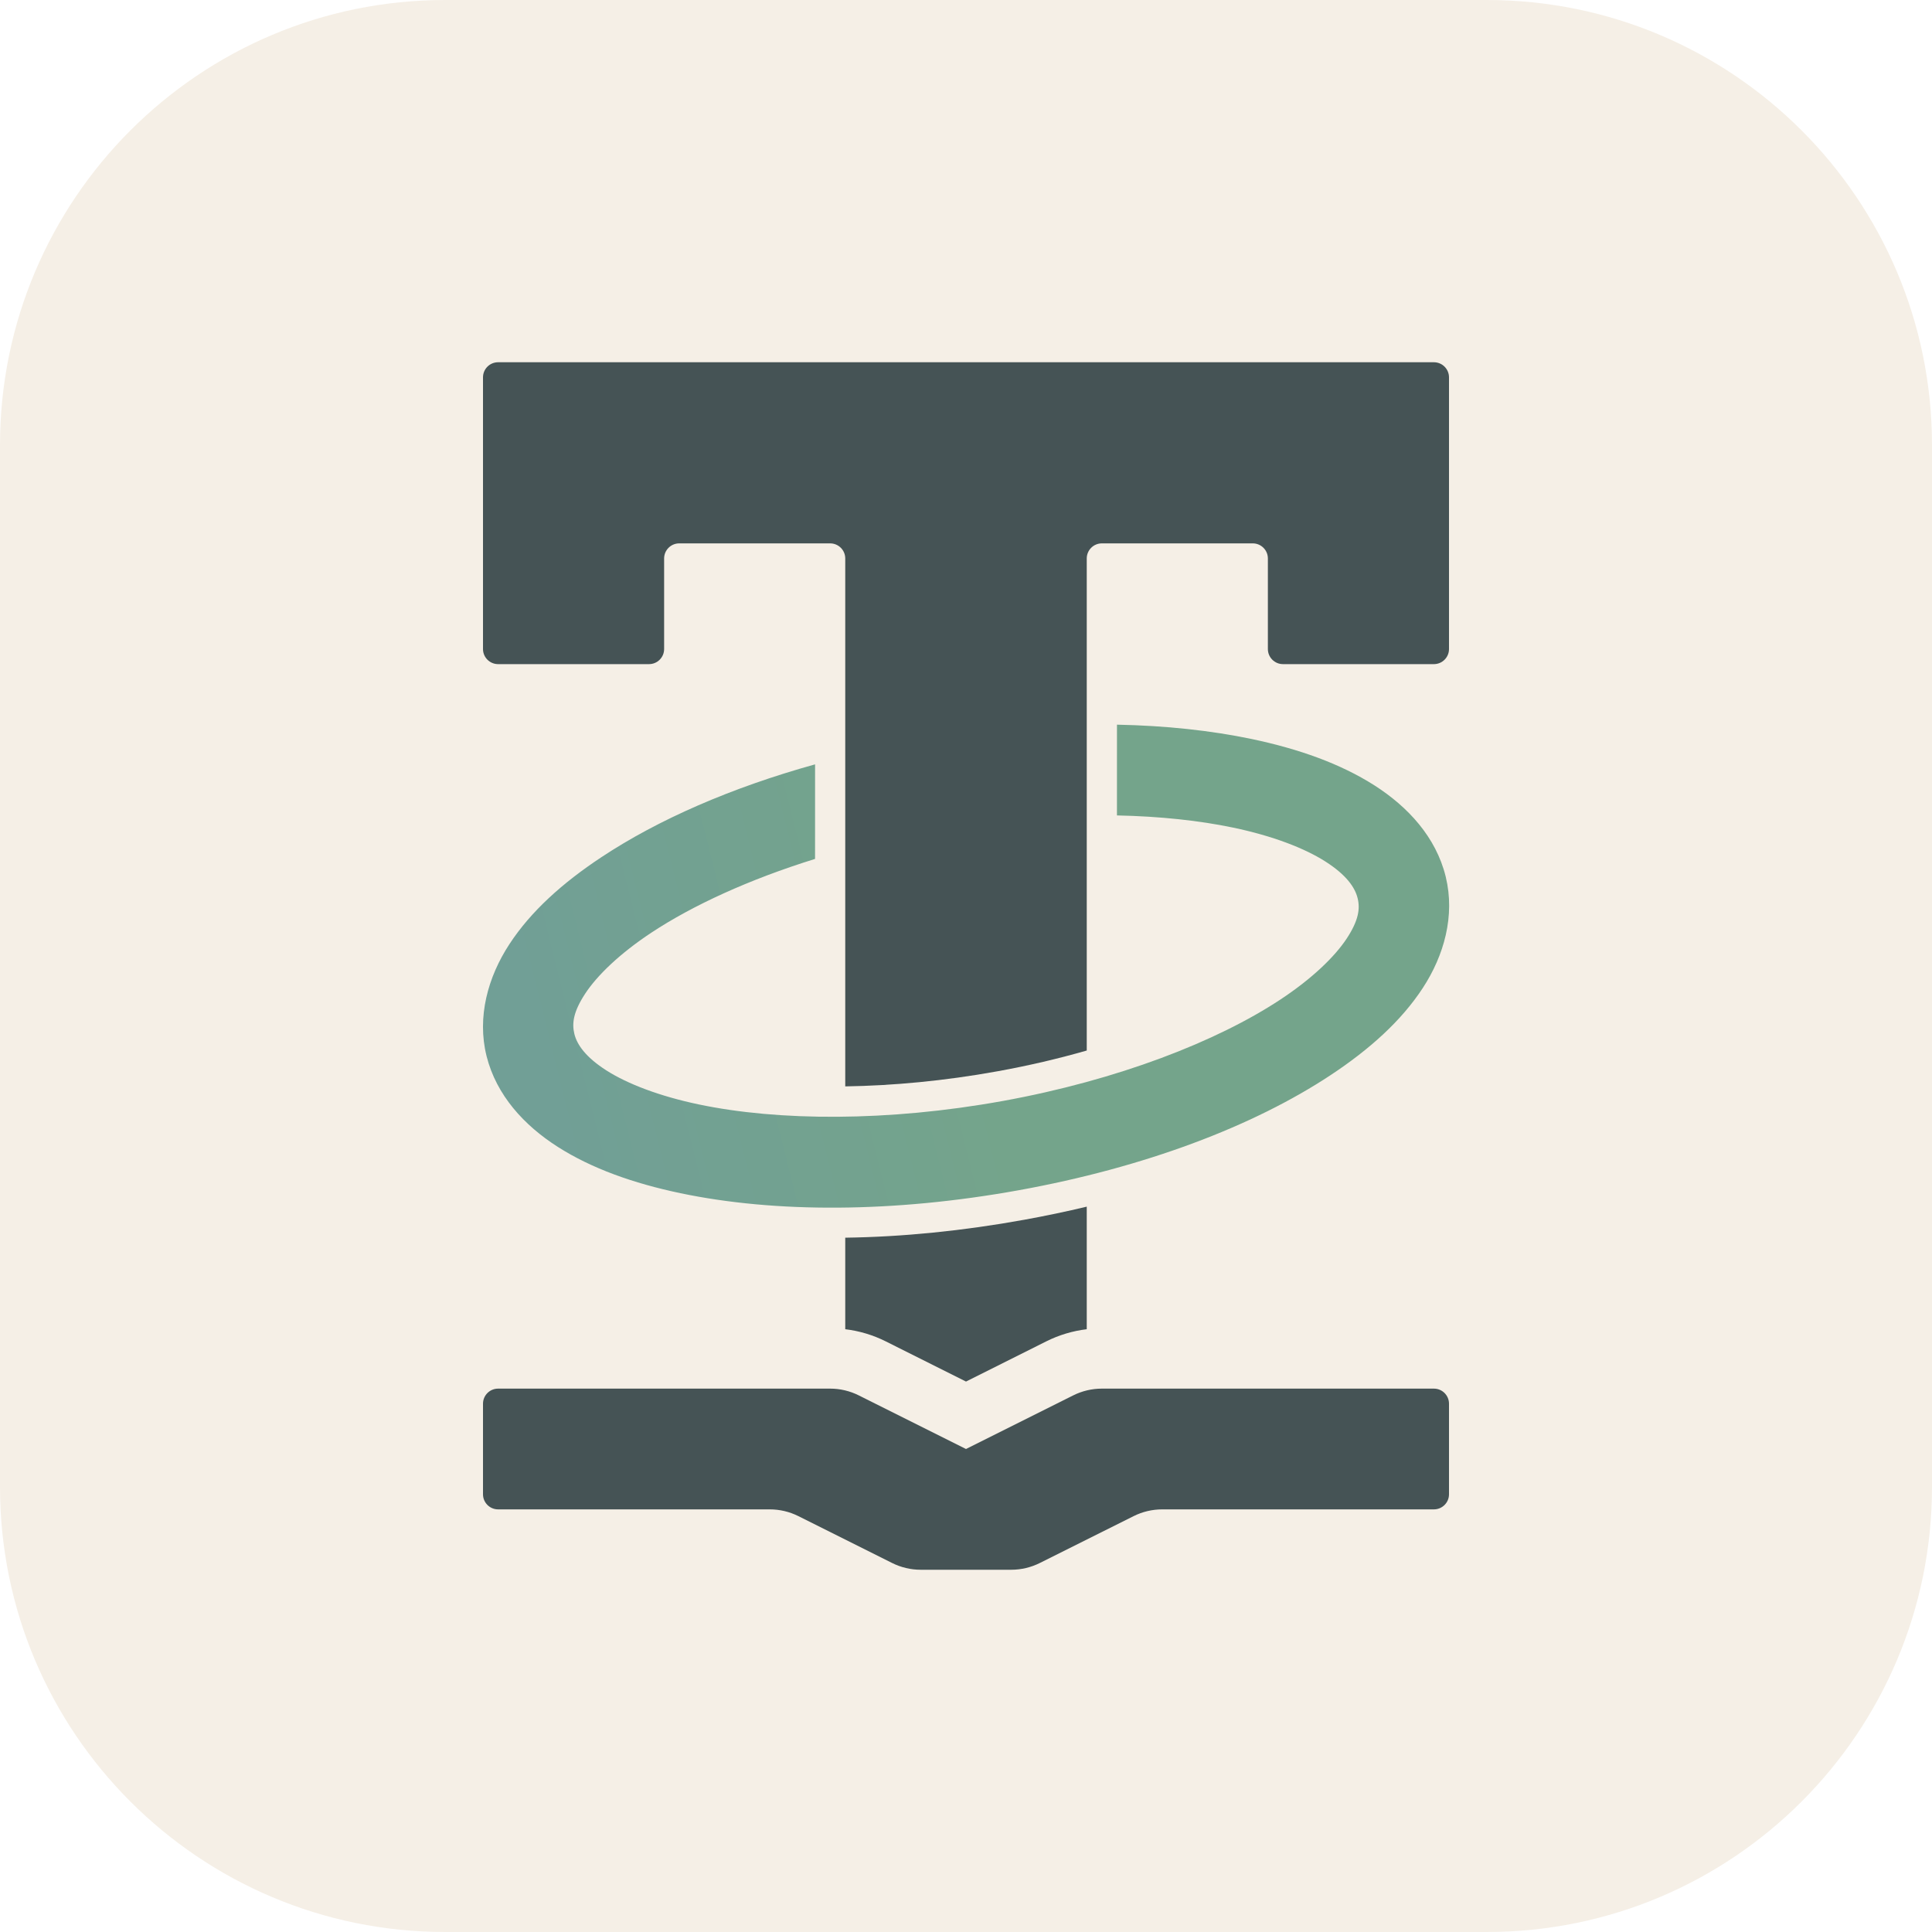
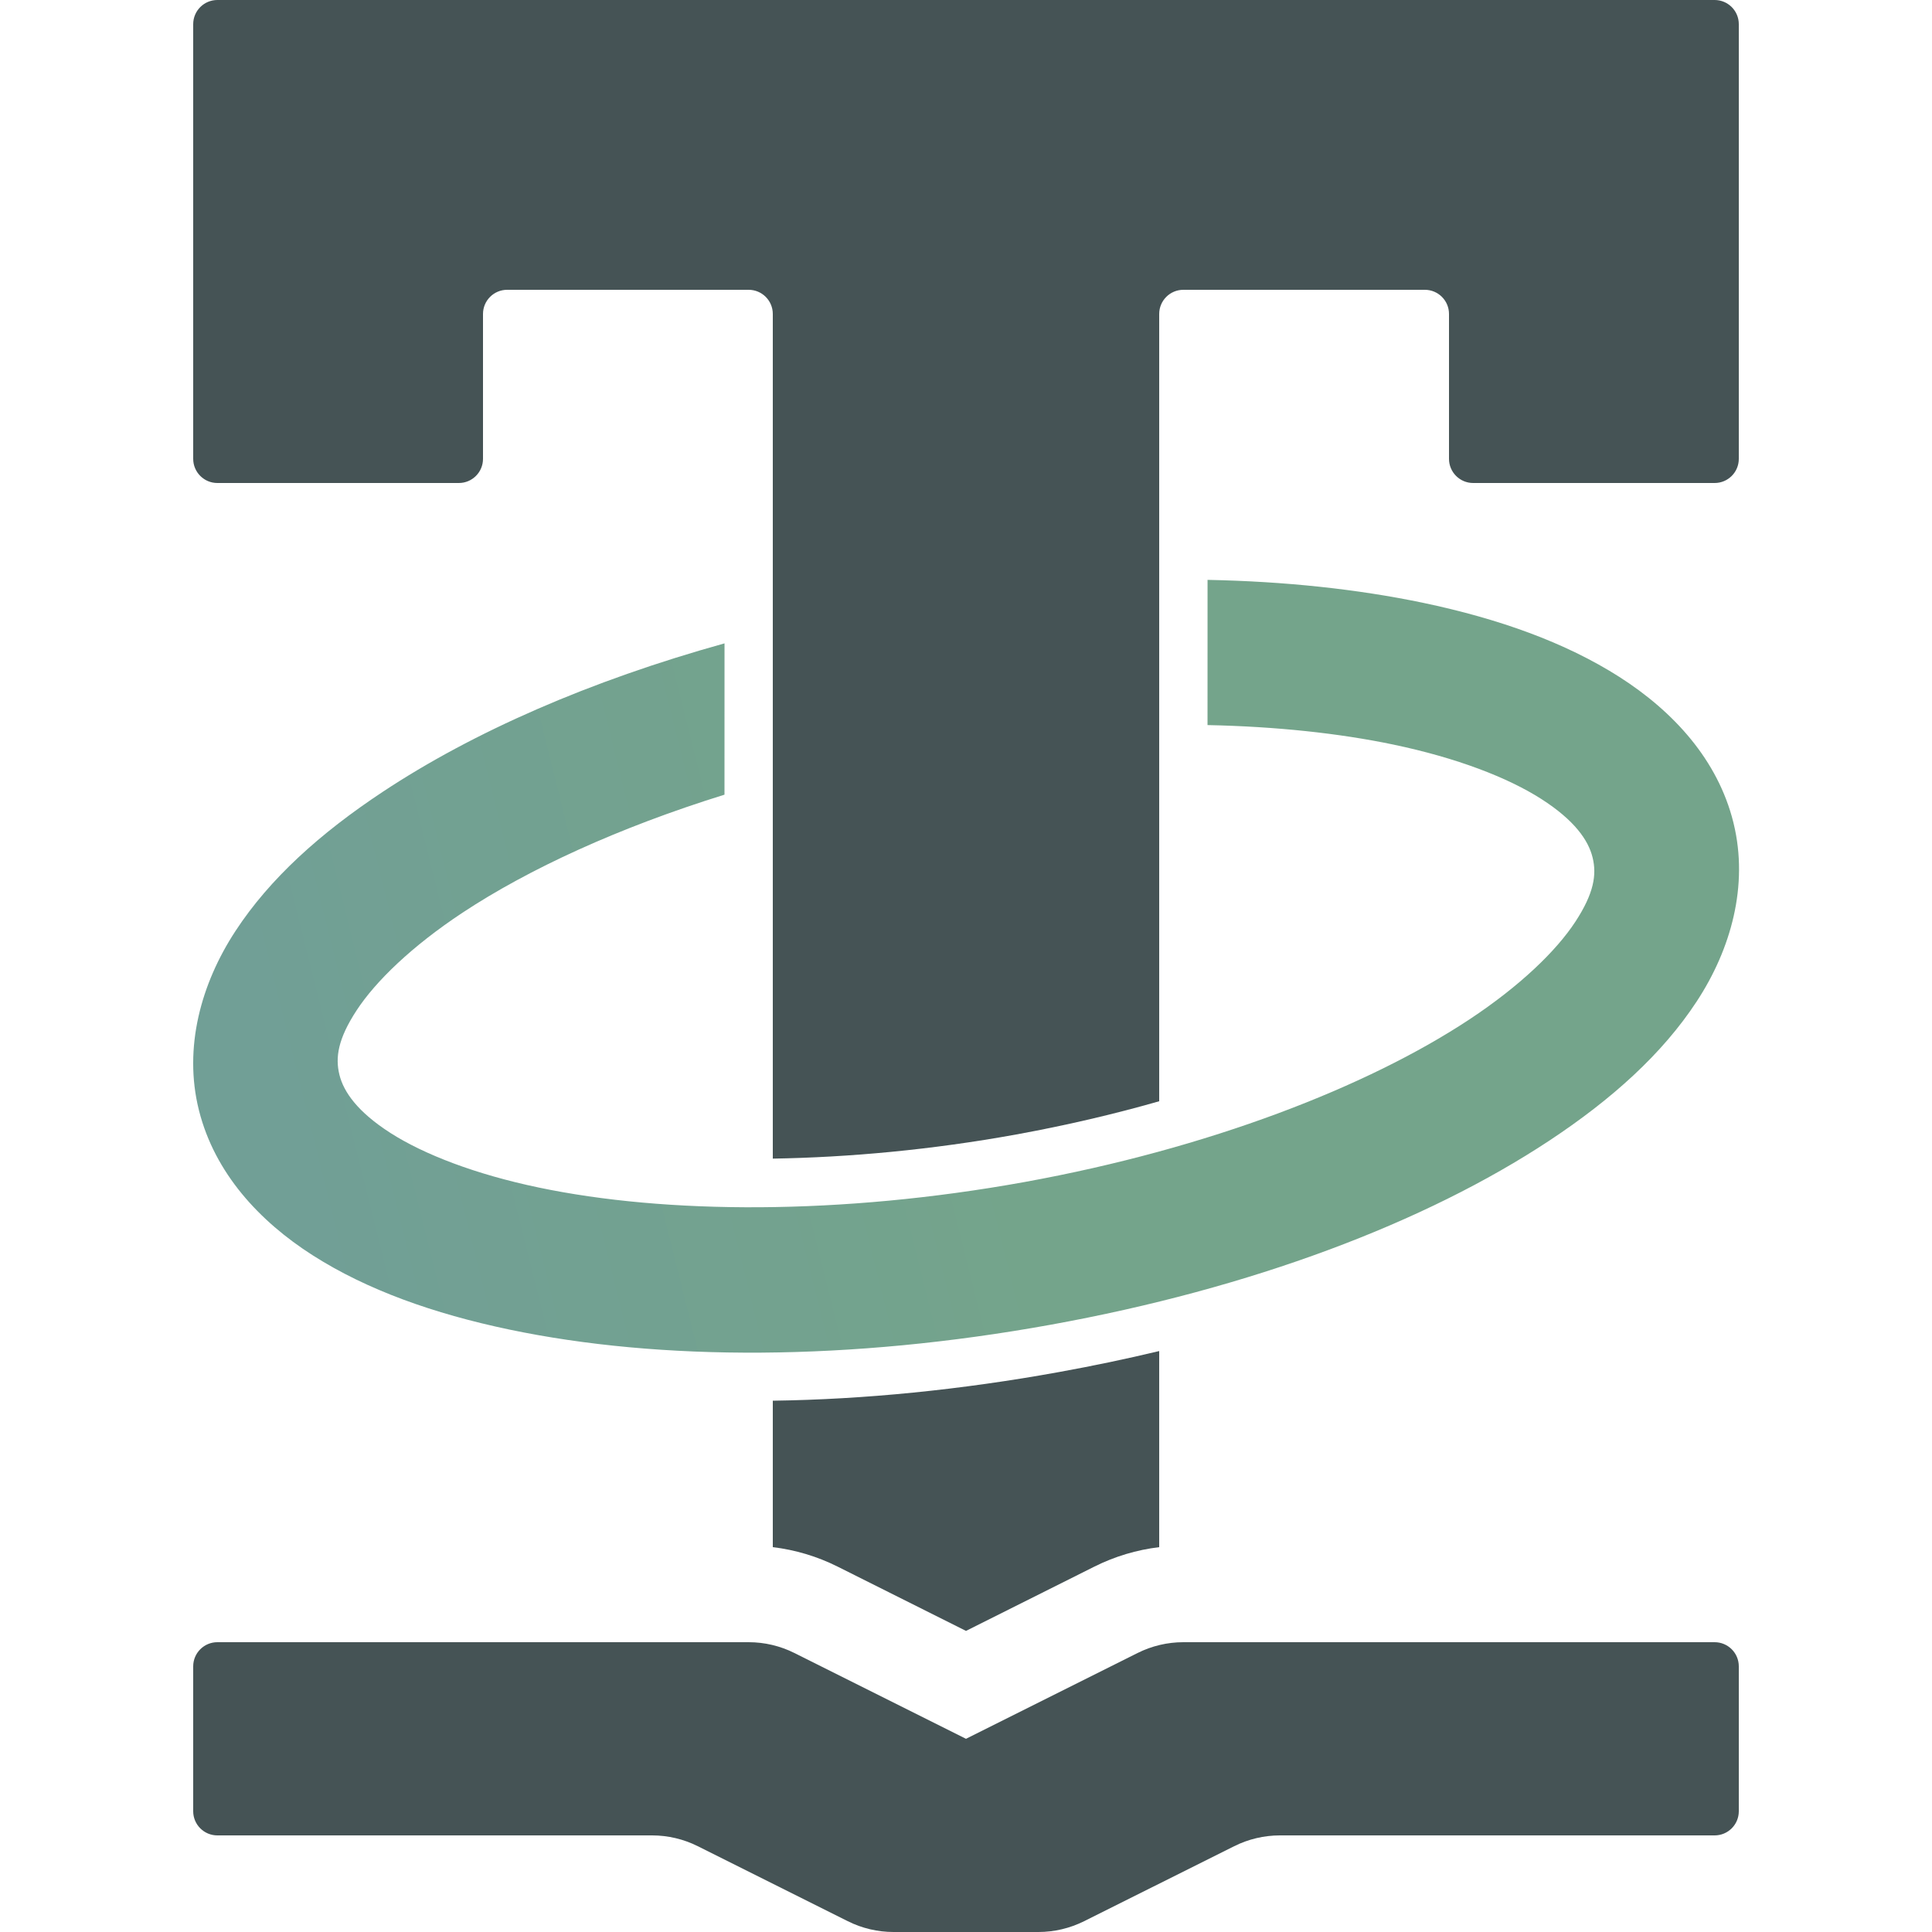
- <svg xmlns="http://www.w3.org/2000/svg" xmlns:ns1="http://sodipodi.sourceforge.net/DTD/sodipodi-0.0.dtd" xmlns:xlink="http://www.w3.org/1999/xlink" width="32" height="32" viewBox="0 0 32 32" version="1.1" id="typbase-icon">
+ <svg xmlns="http://www.w3.org/2000/svg" xmlns:ns1="http://sodipodi.sourceforge.net/DTD/sodipodi-0.0.dtd" xmlns:xlink="http://www.w3.org/1999/xlink" width="20" height="20" viewBox="0 0 20 20" version="1.1" id="typbase-icon">
  <ns1:namedview id="base" pagecolor="#0f0b07" bordercolor="#d9a55a" borderopacity="0.25" showgrid="true">
    <ns1:guide position="256,0" orientation="1,0" />
    <ns1:guide position="112,0" orientation="1,0" />
    <ns1:guide position="400,0" orientation="1,0" />
    <ns1:guide position="222,0" orientation="1,0" />
    <ns1:guide position="290,0" orientation="1,0" />
    <ns1:guide position="0,428" orientation="0,1" />
    <ns1:guide position="0,398" orientation="0,1" />
    <ns1:guide position="0,376" orientation="0,1" />
    <ns1:guide position="0,346" orientation="0,1" />
    <ns1:guide position="0,228" orientation="0,1" />
    <ns1:guide position="0,102" orientation="0,1" />
    <ns1:guide position="0,74" orientation="0,1" />
  </ns1:namedview>
  <defs id="defs22">
    <linearGradient id="linearGradient27" gradientUnits="userSpaceOnUse" x1="256" y1="84" x2="256" y2="420">
      <stop offset="0" stop-color="#f6eedb" id="stop23" style="stop-color:#c1a78e;stop-opacity:1;" />
      <stop offset="1" stop-color="#e0d0ae" id="stop24" />
    </linearGradient>
    <linearGradient id="grad-bg" x1="0" y1="0" x2="0" y2="1">
      <stop offset="0" stop-color="#342a20" id="stop1" />
      <stop offset=".5" stop-color="#251d14" id="stop2" />
      <stop offset="1" stop-color="#171209" id="stop3" />
    </linearGradient>
    <radialGradient id="grad-glow">
      <stop offset="0" stop-color="#d9a55a" stop-opacity=".13" id="stop4" />
      <stop offset=".55" stop-color="#d9a55a" stop-opacity=".05" id="stop5" />
      <stop offset="1" stop-color="#d9a55a" stop-opacity="0" id="stop6" />
    </radialGradient>
    <linearGradient id="grad-cream" gradientUnits="userSpaceOnUse" x1="256" y1="84" x2="256" y2="420">
      <stop offset="0" stop-color="#f6eedb" id="stop7" />
      <stop offset="1" stop-color="#e0d0ae" id="stop8" />
    </linearGradient>
    <linearGradient id="grad-brass" gradientUnits="userSpaceOnUse" x1="74" y1="284" x2="438" y2="284">
      <stop offset="0" stop-color="#e9bd77" id="stop9" style="stop-color:#719f96;stop-opacity:1;" />
      <stop offset="0.5" stop-color="#d9a24e" id="stop10" style="stop-color:#74a48b;stop-opacity:1;" />
    </linearGradient>
    <linearGradient id="grad-plinth" gradientUnits="userSpaceOnUse" x1="132" y1="410" x2="380" y2="438" gradientTransform="matrix(1.032258,0,0,0.953036,-8.258064,25.25525)">
      <stop offset="0" stop-color="#e9bd77" id="stop12" style="stop-color:#719f96;stop-opacity:1;" />
      <stop offset="0.55" stop-color="#d9a24e" id="stop13" style="stop-color:#74a48b;stop-opacity:1;" />
    </linearGradient>
    <radialGradient id="grad-node" cx="0.38" cy="0.32" r="0.8">
      <stop offset="0" stop-color="#fff7e2" id="stop15" />
      <stop offset=".45" stop-color="#fcd34d" id="stop16" />
      <stop offset=".8" stop-color="#f0a63a" id="stop17" />
      <stop offset="1" stop-color="#c87f1f" id="stop18" />
    </radialGradient>
    <radialGradient id="grad-node-glow">
      <stop offset="0" stop-color="#f0b04a" stop-opacity=".35" id="stop19" />
      <stop offset="1" stop-color="#f0b04a" stop-opacity="0" id="stop20" />
    </radialGradient>
    <radialGradient id="grad-shadow" gradientTransform="matrix(2.46306,0,0,0.405999,0,-16)" cx="103.936" cy="1059.116" fx="103.936" fy="1059.116" r="73.892" gradientUnits="userSpaceOnUse">
      <stop offset="0" stop-color="#0d0803" stop-opacity=".28" id="stop21" />
      <stop offset="1" stop-color="#0d0803" stop-opacity="0" id="stop22" />
    </radialGradient>
    <linearGradient xlink:href="#grad-brass" id="linearGradient26" gradientUnits="userSpaceOnUse" x1="74" y1="284" x2="438" y2="284" gradientTransform="matrix(0.04026547,0.00121523,0.00121523,0.03480654,66.3117,-38.23838)" />
    <linearGradient id="grad-brass-5" gradientUnits="userSpaceOnUse" x1="74" y1="284" x2="438" y2="284">
      <stop offset="0" stop-color="#e9bd77" id="stop9-6" />
      <stop offset="0.5" stop-color="#d9a24e" id="stop10-2" style="stop-color:#e49b5d;stop-opacity:1;" />
    </linearGradient>
    <linearGradient id="grad-plinth-1" gradientUnits="userSpaceOnUse" x1="132" y1="410" x2="380" y2="438" gradientTransform="matrix(1.032258,0,0,0.953036,-8.258064,25.25525)">
      <stop offset="0" stop-color="#e9bd77" id="stop12-2" style="stop-color:#ebc06d;stop-opacity:1;" />
      <stop offset="0.55" stop-color="#d9a24e" id="stop13-7" style="stop-color:#e49b5d;stop-opacity:1;" />
    </linearGradient>
  </defs>
-   <g id="layer-background" style="display:inline">
-     <rect id="bg" x="0" y="0" width="32" height="32" rx="7.375" fill="url(#grad-bg)" style="fill:#f5efe6;fill-opacity:1;stroke-width:0.062" ry="7.375" />
-   </g>
-   <g id="layer-orbit" transform="rotate(-12,256,284)" style="display:inline">
+   <g id="layer-background" style="display:inline" transform="translate(-6,-6)" />
+   <g id="layer-orbit" transform="rotate(-12,224.4569,309.5431)" style="display:inline">
    <path id="outer-orbit-far" style="baseline-shift:baseline;display:inline;overflow:visible;opacity:1;vector-effect:none;fill:url(#linearGradient26);stroke-width:0.062;stroke-linecap:round;enable-background:accumulate;stop-color:#000000;stop-opacity:1" d="m 80.242,-31.433 -0.313,1.471 c 0.692,0.162 1.315,0.366 1.839,0.597 0.614,0.271 1.089,0.581 1.381,0.869 0.292,0.288 0.388,0.52 0.394,0.701 2e-6,3.7e-5 -2.6e-5,6.2e-5 -2.5e-5,8.3e-5 6.3e-5,0.002 1.67e-4,0.004 2.5e-4,0.006 0.005,0.179 -0.062,0.361 -0.313,0.61 -0.255,0.253 -0.696,0.53 -1.283,0.761 -1.175,0.462 -2.914,0.747 -4.853,0.689 -1.939,-0.059 -3.706,-0.448 -4.933,-0.99 -0.614,-0.271 -1.089,-0.582 -1.381,-0.869 -0.292,-0.288 -0.388,-0.52 -0.394,-0.701 -2e-6,-3.9e-5 2.7e-5,-6.3e-5 2.6e-5,-8.3e-5 a 0.75,0.75 0 0 0 -8.4e-5,-0.004 c -0.005,-0.18 0.061,-0.362 0.313,-0.612 0.255,-0.253 0.696,-0.53 1.283,-0.761 0.764,-0.3 1.766,-0.526 2.906,-0.631 l 0.326,-1.532 c -1.44,0.089 -2.733,0.355 -3.781,0.768 -0.719,0.283 -1.329,0.634 -1.79,1.092 -0.462,0.458 -0.779,1.069 -0.756,1.733 a 0.75,0.75 0 0 0 6.2e-5,2.5e-4 c 1.67e-4,0.003 1.67e-4,0.006 2.5e-4,0.009 0.026,0.661 0.368,1.244 0.841,1.709 0.475,0.467 1.096,0.849 1.828,1.173 1.464,0.647 3.385,1.053 5.494,1.117 2.108,0.064 4.009,-0.226 5.448,-0.792 0.719,-0.283 1.329,-0.634 1.79,-1.092 0.459,-0.455 0.775,-1.061 0.756,-1.721 -8.4e-5,-0.004 -2.5e-4,-0.008 -3.34e-4,-0.012 a 0.75,0.75 0 0 0 5.1e-5,-2.5e-4 c -0.023,-0.665 -0.366,-1.25 -0.841,-1.718 -0.475,-0.467 -1.096,-0.849 -1.828,-1.173 -0.633,-0.279 -1.351,-0.514 -2.132,-0.696 z" />
  </g>
-   <g id="layer-plinth" style="display:inline" />
-   <g id="layer-column" style="display:inline">
-     <path id="rule-top" style="fill:#455355;stroke-width:0.075" d="M 8.25 6 C 8.112 6 8 6.112 8 6.25 L 8 10.75 C 8 10.888 8.112 11 8.25 11 L 10.75 11 C 10.888 11 11 10.888 11 10.75 L 11 9.25 C 11 9.112 11.112 9 11.25 9 L 13.75 9 C 13.888 9 14 9.112 14 9.25 L 14 17.994 C 14.788 17.982 15.644 17.903 16.52 17.744 C 17.036 17.651 17.532 17.534 18 17.4 L 18 9.25 C 18 9.112 18.112 9 18.25 9 L 20.75 9 C 20.888 9 21 9.112 21 9.25 L 21 10.75 C 21 10.888 21.112 11 21.25 11 L 23.75 11 C 23.888 11 24 10.888 24 10.75 L 24 6.25 C 24 6.112 23.888 6 23.75 6 L 18.25 6 L 14.25 6 L 8.25 6 z M 18 19.986 C 17.662 20.067 17.318 20.139 16.965 20.203 C 15.945 20.388 14.945 20.487 14 20.5 L 14 22.016 C 14.232 22.044 14.458 22.111 14.67 22.217 L 16 22.883 L 17.33 22.217 C 17.542 22.111 17.768 22.044 18 22.016 L 18 19.986 z " />
+   <g id="layer-plinth" style="display:inline" transform="translate(-6,-6)" />
+   <g id="layer-column" style="display:inline" transform="translate(-6,-6)">
+     <path id="rule-top" style="fill:#455355;stroke-width:0.075" d="M 8.25,6 C 8.112,6 8,6.112 8,6.25 v 4.5 C 8,10.888 8.112,11 8.25,11 h 2.5 C 10.888,11 11,10.888 11,10.75 V 9.25 C 11,9.112 11.112,9 11.25,9 h 2.5 C 13.888,9 14,9.112 14,9.25 v 8.744 c 0.788,-0.013 1.644,-0.091 2.52,-0.25 0.516,-0.094 1.012,-0.21 1.48,-0.344 V 9.25 C 18,9.112 18.112,9 18.25,9 h 2.5 C 20.888,9 21,9.112 21,9.25 v 1.5 c 0,0.138 0.112,0.25 0.25,0.25 h 2.5 C 23.888,11 24,10.888 24,10.75 V 6.25 C 24,6.112 23.888,6 23.75,6 h -5.5 -4 z M 18,19.986 c -0.338,0.081 -0.682,0.153 -1.035,0.217 C 15.945,20.388 14.945,20.487 14,20.5 v 1.516 c 0.232,0.028 0.458,0.095 0.67,0.201 L 16,22.883 17.33,22.217 C 17.542,22.111 17.768,22.044 18,22.016 Z" />
    <path style="fill:#455355;fill-opacity:1;stroke:none;stroke-width:40" d="m 8.25,23 h 5.5 a 1.059,1.059 13.283 0 1 0.474,0.112 L 16,24 17.776,23.112 A 1.059,1.059 166.717 0 1 18.25,23 h 5.5 A 0.25,0.25 45 0 1 24,23.25 v 1.5 A 0.25,0.25 135 0 1 23.75,25 h -4.5 a 1.059,1.059 166.717 0 0 -0.474,0.112 l -1.553,0.776 A 1.059,1.059 166.717 0 1 16.75,26 h -1.5 A 1.059,1.059 13.283 0 1 14.776,25.888 L 13.224,25.112 A 1.059,1.059 13.283 0 0 12.75,25 H 8.25 A 0.25,0.25 45 0 1 8,24.75 v -1.5 A 0.25,0.25 135 0 1 8.25,23 Z" id="path5" />
  </g>
-   <g id="layer-rim" style="display:inline" />
+   <g id="layer-rim" style="display:inline" transform="translate(-6,-6)" />
</svg>
